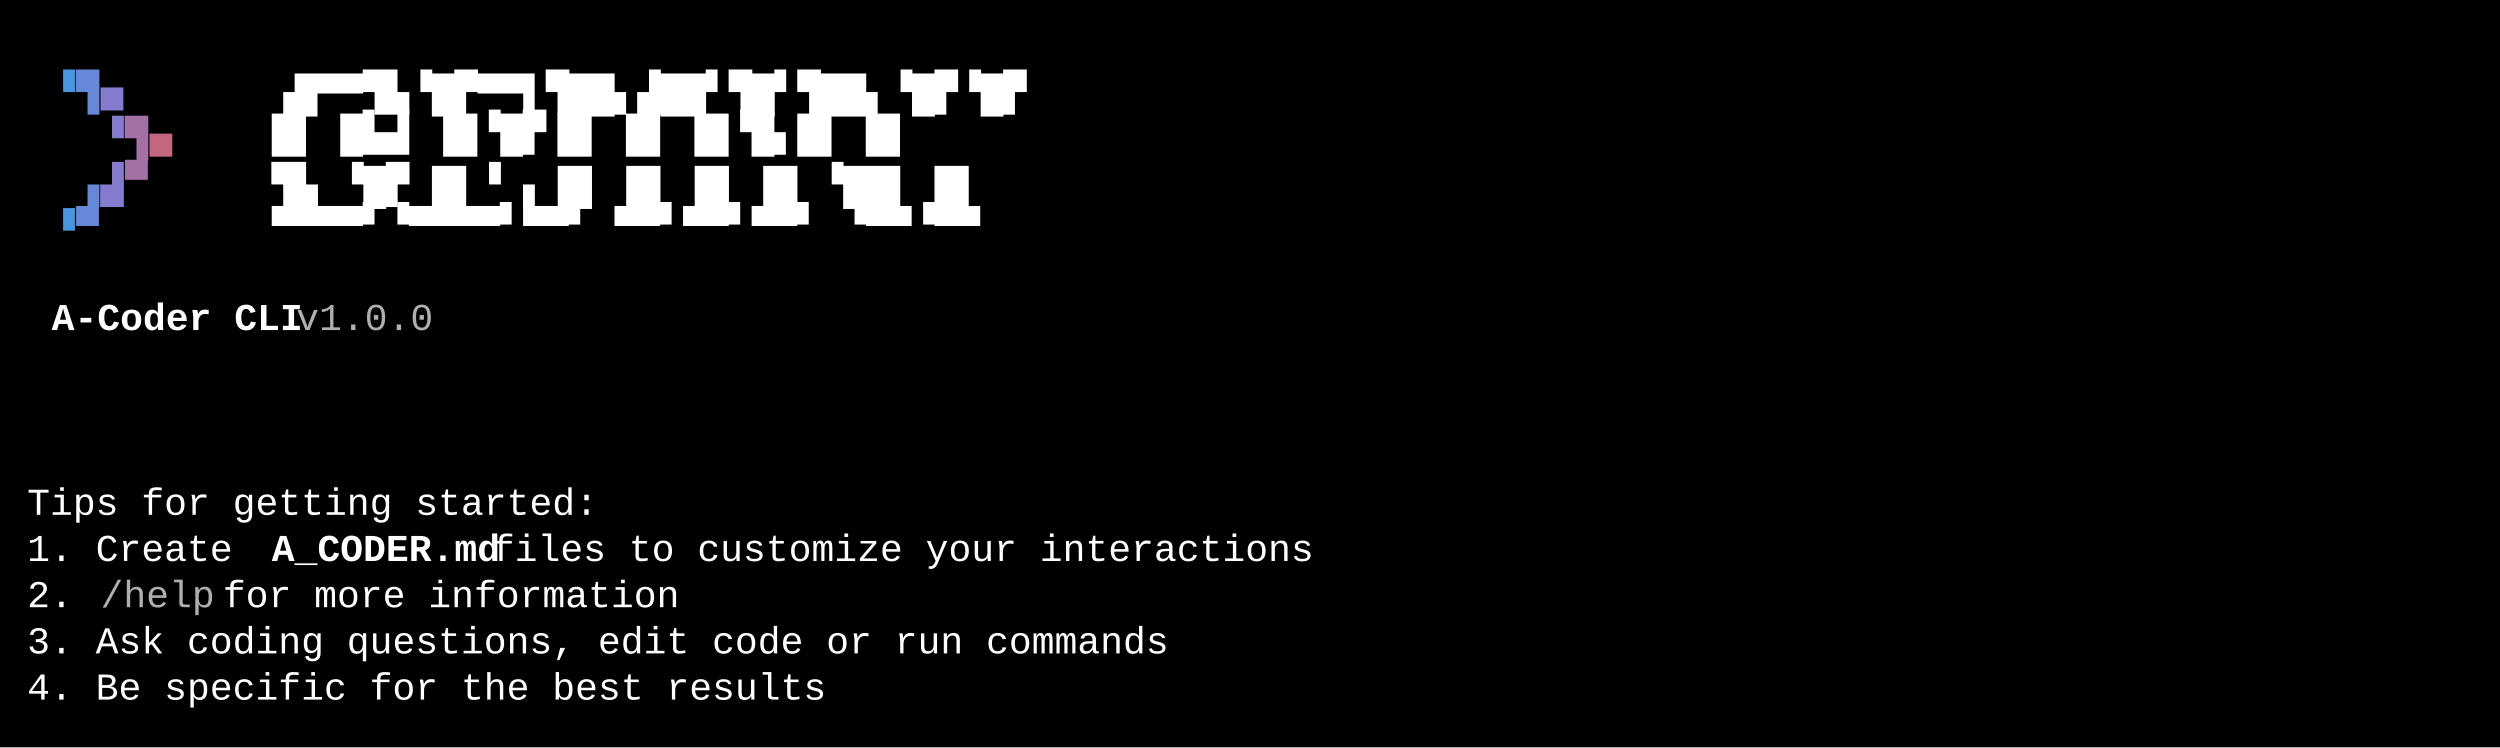
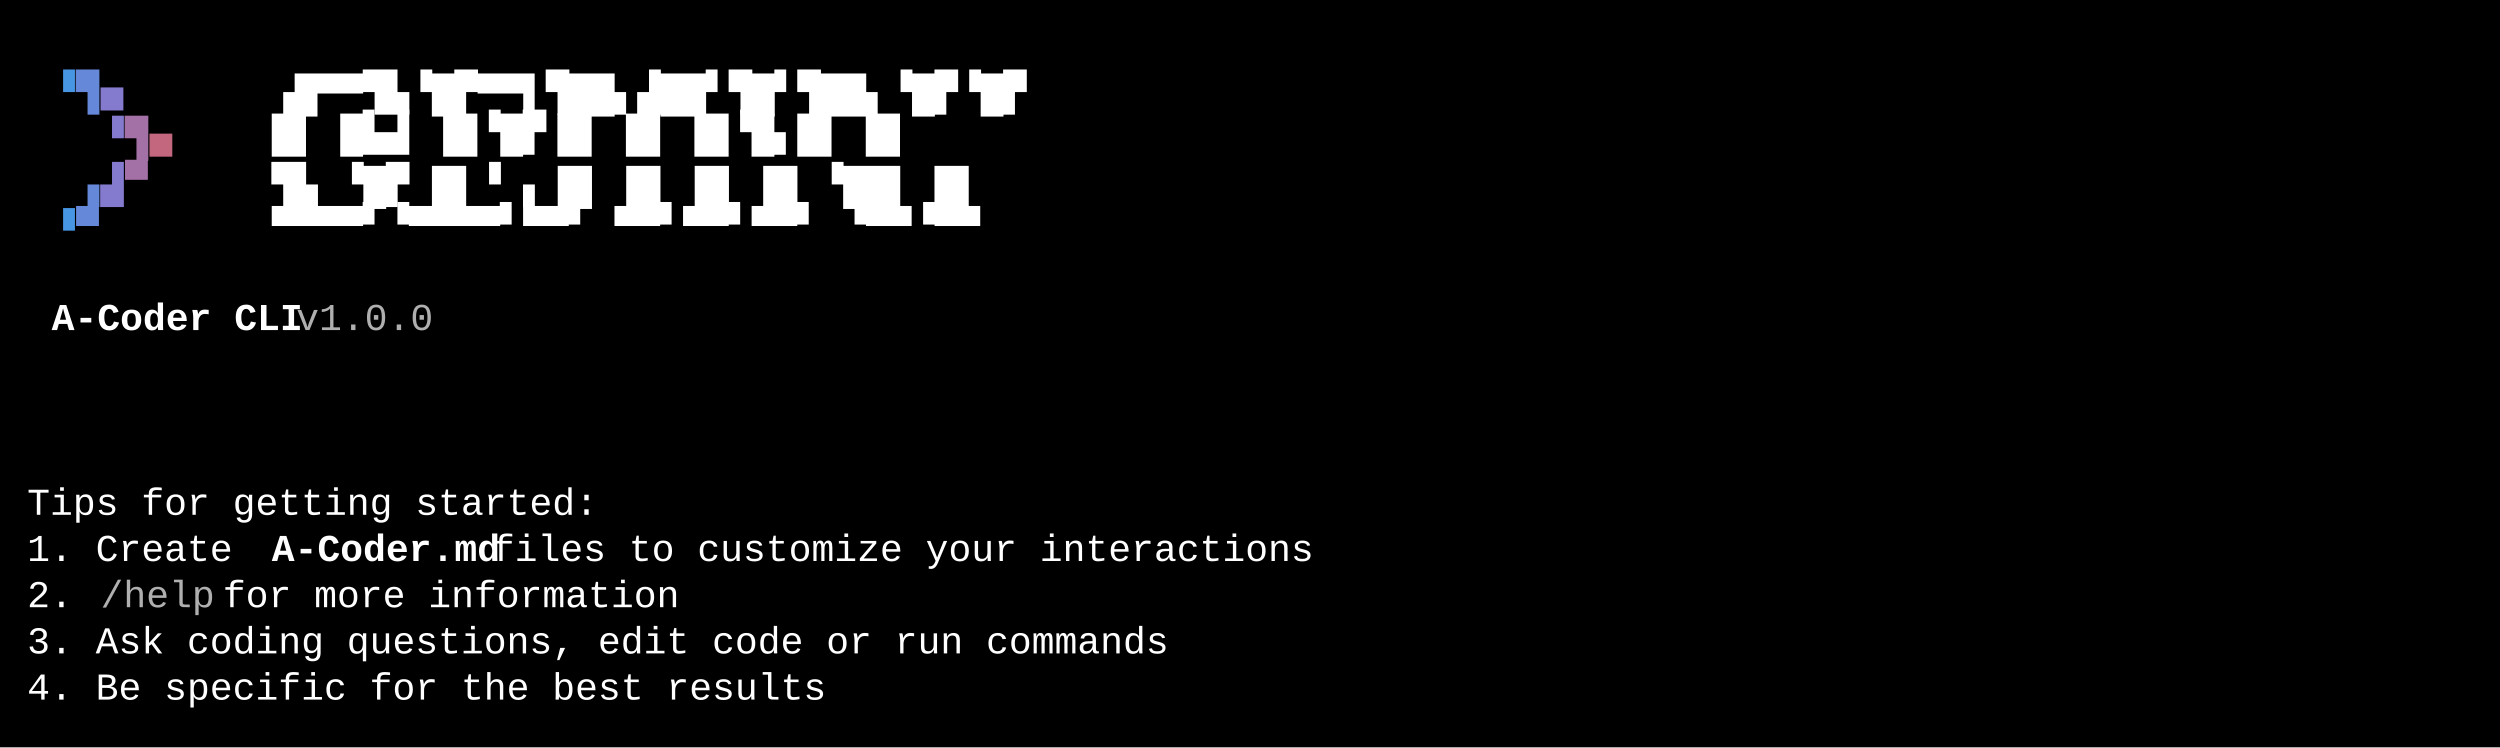
<svg xmlns="http://www.w3.org/2000/svg" width="920" height="275" viewBox="0 0 920 275">
  <style>
    text { font-family: Consolas, "Courier New", monospace; font-size: 14px; dominant-baseline: text-before-edge; white-space: pre; }
  </style>
  <rect width="920" height="275" fill="#000000" />
  <g transform="translate(10, 10)">
    <text x="9" y="19" fill="#4796e4" textLength="9" lengthAdjust="spacingAndGlyphs">▝</text>
    <text x="18" y="19" fill="#6688d9" textLength="9" lengthAdjust="spacingAndGlyphs">▜</text>
    <text x="27" y="19" fill="#847ace" textLength="9" lengthAdjust="spacingAndGlyphs">▄</text>
    <text x="90" y="19" fill="#ffffff" textLength="297" lengthAdjust="spacingAndGlyphs">▗█▀▀▜▙▝█▛▀▀▌▜██▖▟██▘▜█▘▜██▖▝█▛▝█▛</text>
    <text x="27" y="36" fill="#847ace" textLength="9" lengthAdjust="spacingAndGlyphs">▝</text>
    <text x="36" y="36" fill="#a471a7" textLength="9" lengthAdjust="spacingAndGlyphs">▜</text>
    <text x="45" y="36" fill="#c3677f" textLength="9" lengthAdjust="spacingAndGlyphs">▄</text>
    <text x="90" y="36" fill="#ffffff" textLength="297" lengthAdjust="spacingAndGlyphs">█▌     █▙▟  ▐█▝█▛▐█ ▐█ ▐█▝█▖█▌ █▌</text>
    <text x="18" y="53" fill="#6688d9" textLength="9" lengthAdjust="spacingAndGlyphs">▗</text>
    <text x="27" y="53" fill="#847ace" textLength="9" lengthAdjust="spacingAndGlyphs">▟</text>
    <text x="36" y="53" fill="#a471a7" textLength="9" lengthAdjust="spacingAndGlyphs">▀</text>
    <text x="90" y="53" fill="#ffffff" textLength="297" lengthAdjust="spacingAndGlyphs">▜▙ ▝█▛ █▌▝ ▖▐█   ▐█ ▐█ ▐█ ▝██▌ █▌</text>
    <text x="9" y="70" fill="#4796e4" textLength="9" lengthAdjust="spacingAndGlyphs">▝</text>
    <text x="18" y="70" fill="#6688d9" textLength="9" lengthAdjust="spacingAndGlyphs">▀</text>
    <text x="90" y="70" fill="#ffffff" textLength="297" lengthAdjust="spacingAndGlyphs"> ▀▀▀▀▘▝▀▀▀▀▘▀▀▘  ▀▀▘▀▀▘▀▀▘ ▝▀▀▝▀▀</text>
    <text x="9" y="104" fill="#ffffff" textLength="90" lengthAdjust="spacingAndGlyphs" font-weight="bold">A-Coder CLI</text>
    <text x="99" y="104" fill="#afafaf" textLength="63" lengthAdjust="spacingAndGlyphs"> v1.0.0</text>
    <text x="0" y="172" fill="#ffffff" textLength="225" lengthAdjust="spacingAndGlyphs">Tips for getting started:</text>
    <text x="0" y="189" fill="#ffffff" textLength="90" lengthAdjust="spacingAndGlyphs">1. Create </text>
-     <text x="90" y="189" fill="#ffffff" textLength="81" lengthAdjust="spacingAndGlyphs" font-weight="bold">A_CODER.md</text>
+     <text x="90" y="189" fill="#ffffff" textLength="81" lengthAdjust="spacingAndGlyphs" font-weight="bold">A-Coder.md</text>
    <text x="171" y="189" fill="#ffffff" textLength="333" lengthAdjust="spacingAndGlyphs"> files to customize your interactions</text>
    <text x="0" y="206" fill="#ffffff" textLength="27" lengthAdjust="spacingAndGlyphs">2. </text>
    <text x="27" y="206" fill="#afafaf" textLength="45" lengthAdjust="spacingAndGlyphs">/help</text>
    <text x="72" y="206" fill="#ffffff" textLength="189" lengthAdjust="spacingAndGlyphs"> for more information</text>
    <text x="0" y="223" fill="#ffffff" textLength="450" lengthAdjust="spacingAndGlyphs">3. Ask coding questions, edit code or run commands</text>
    <text x="0" y="240" fill="#ffffff" textLength="315" lengthAdjust="spacingAndGlyphs">4. Be specific for the best results</text>
  </g>
</svg>
